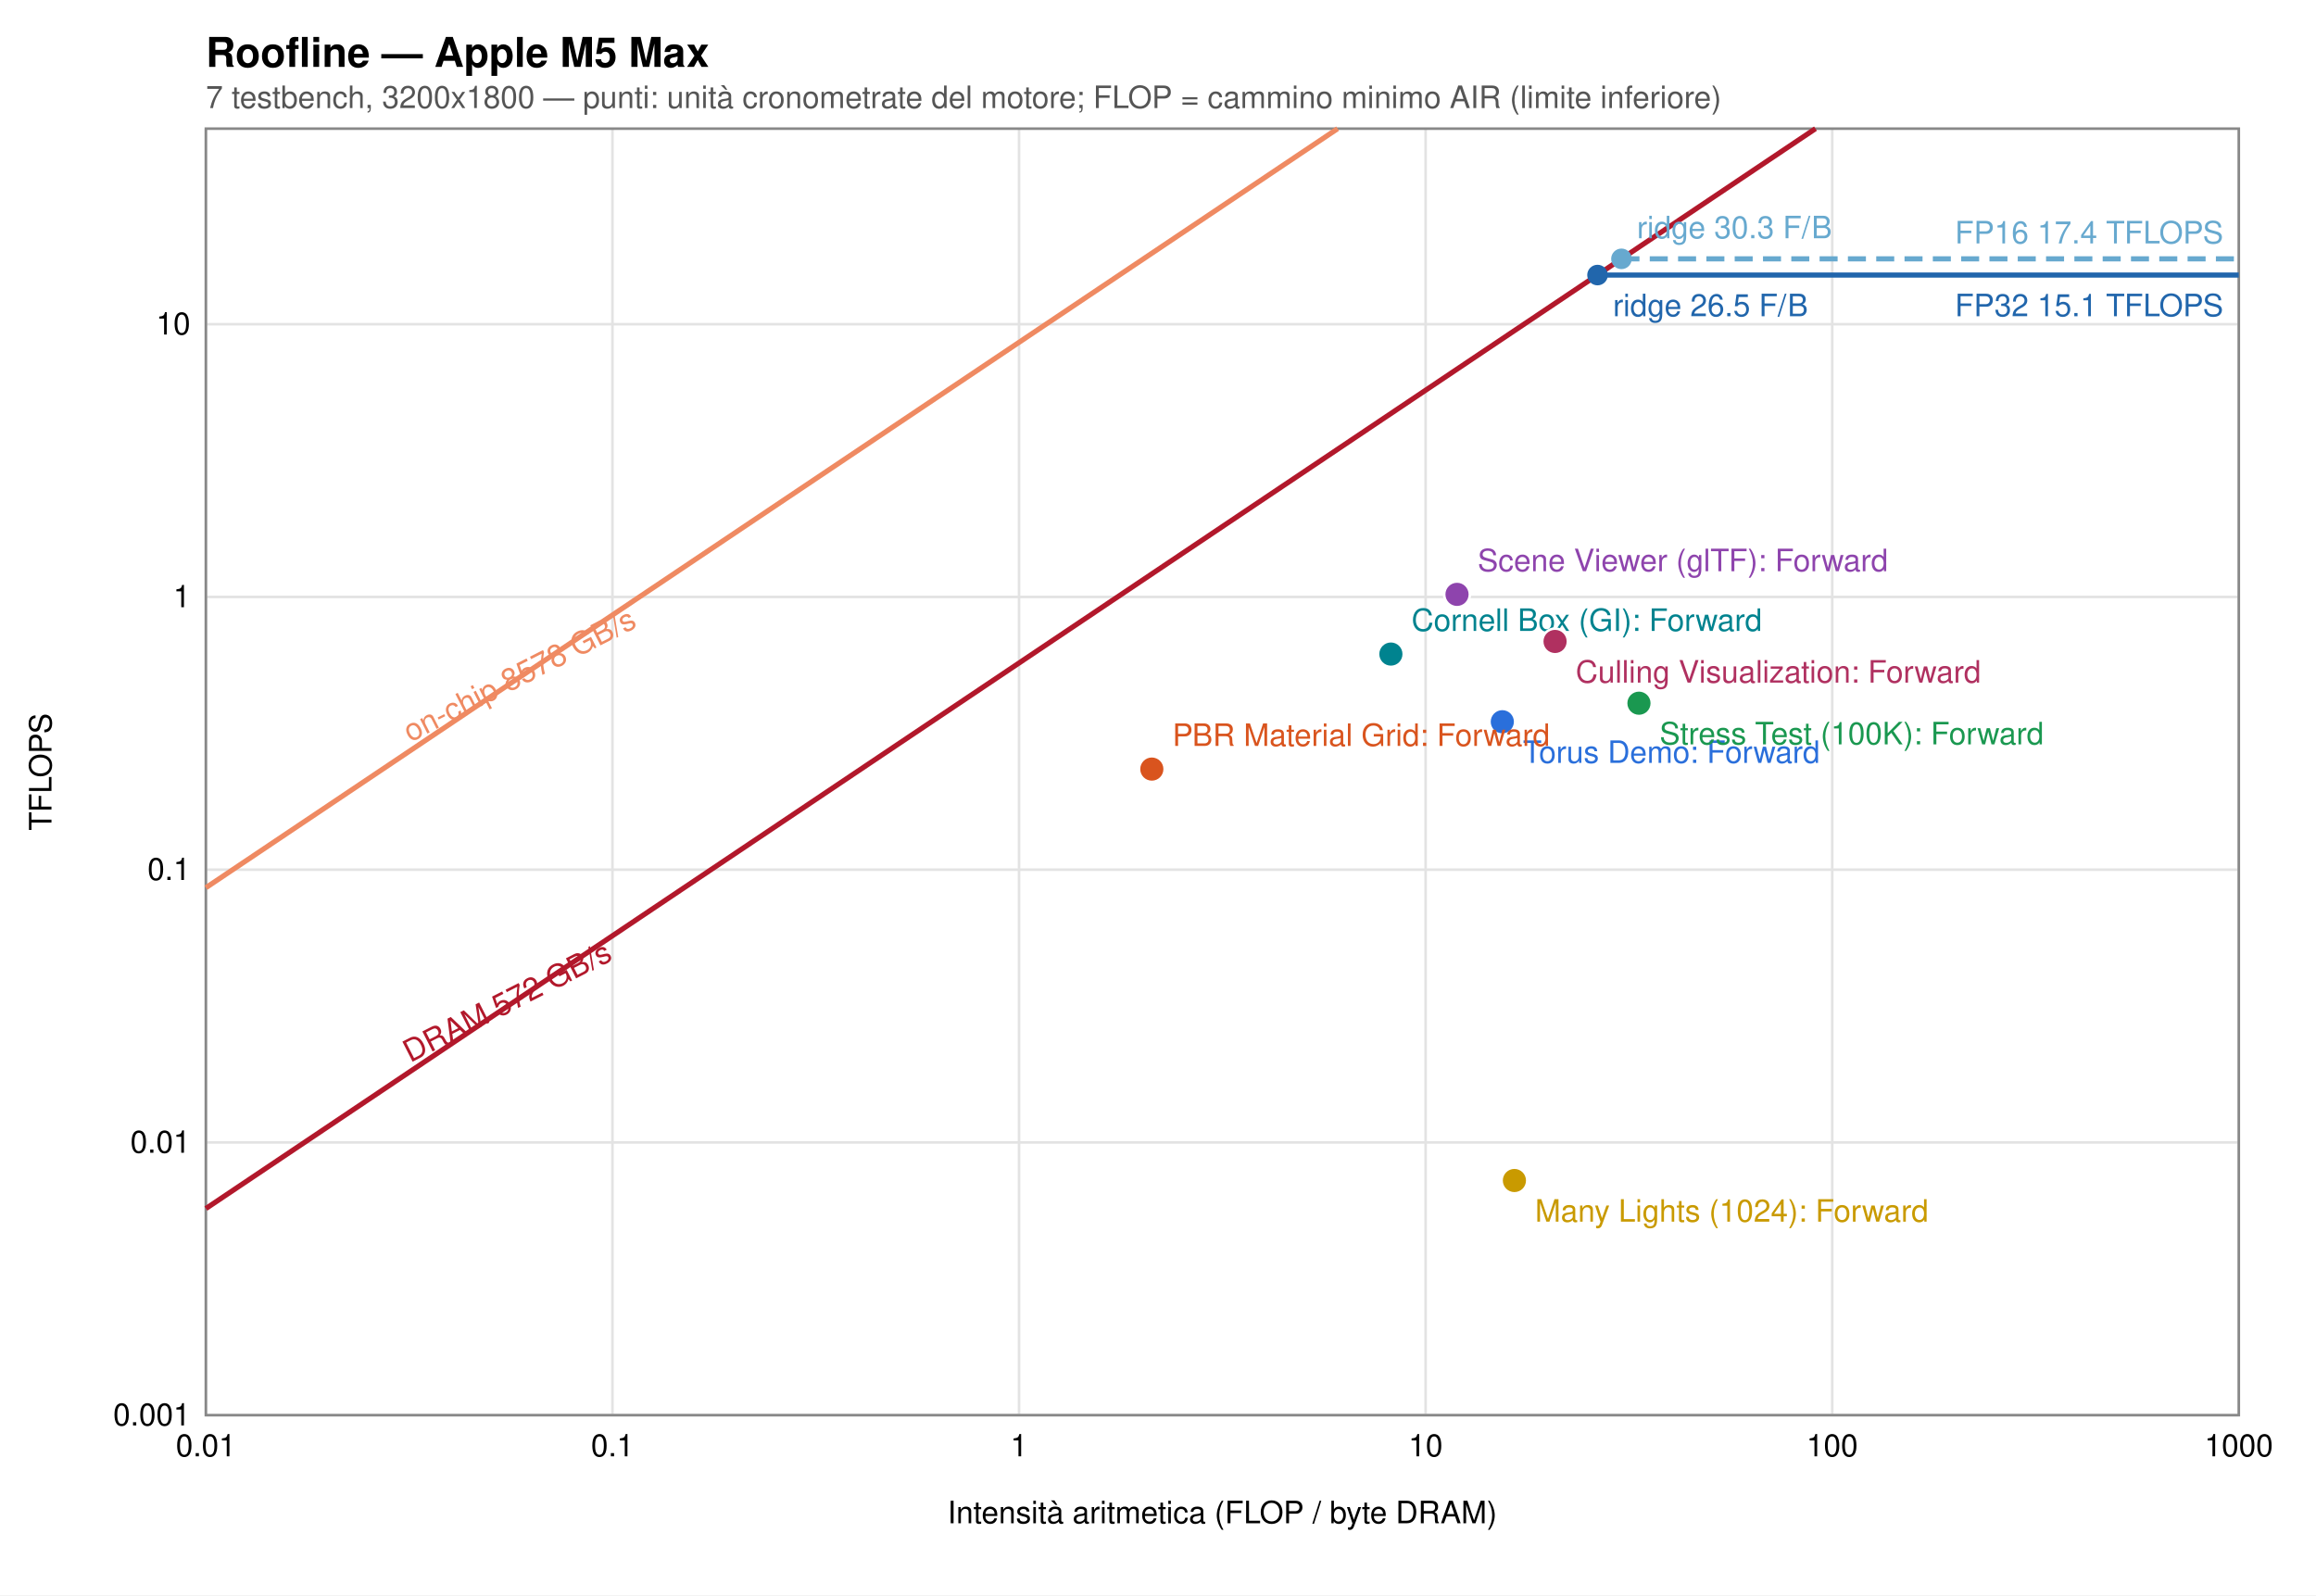
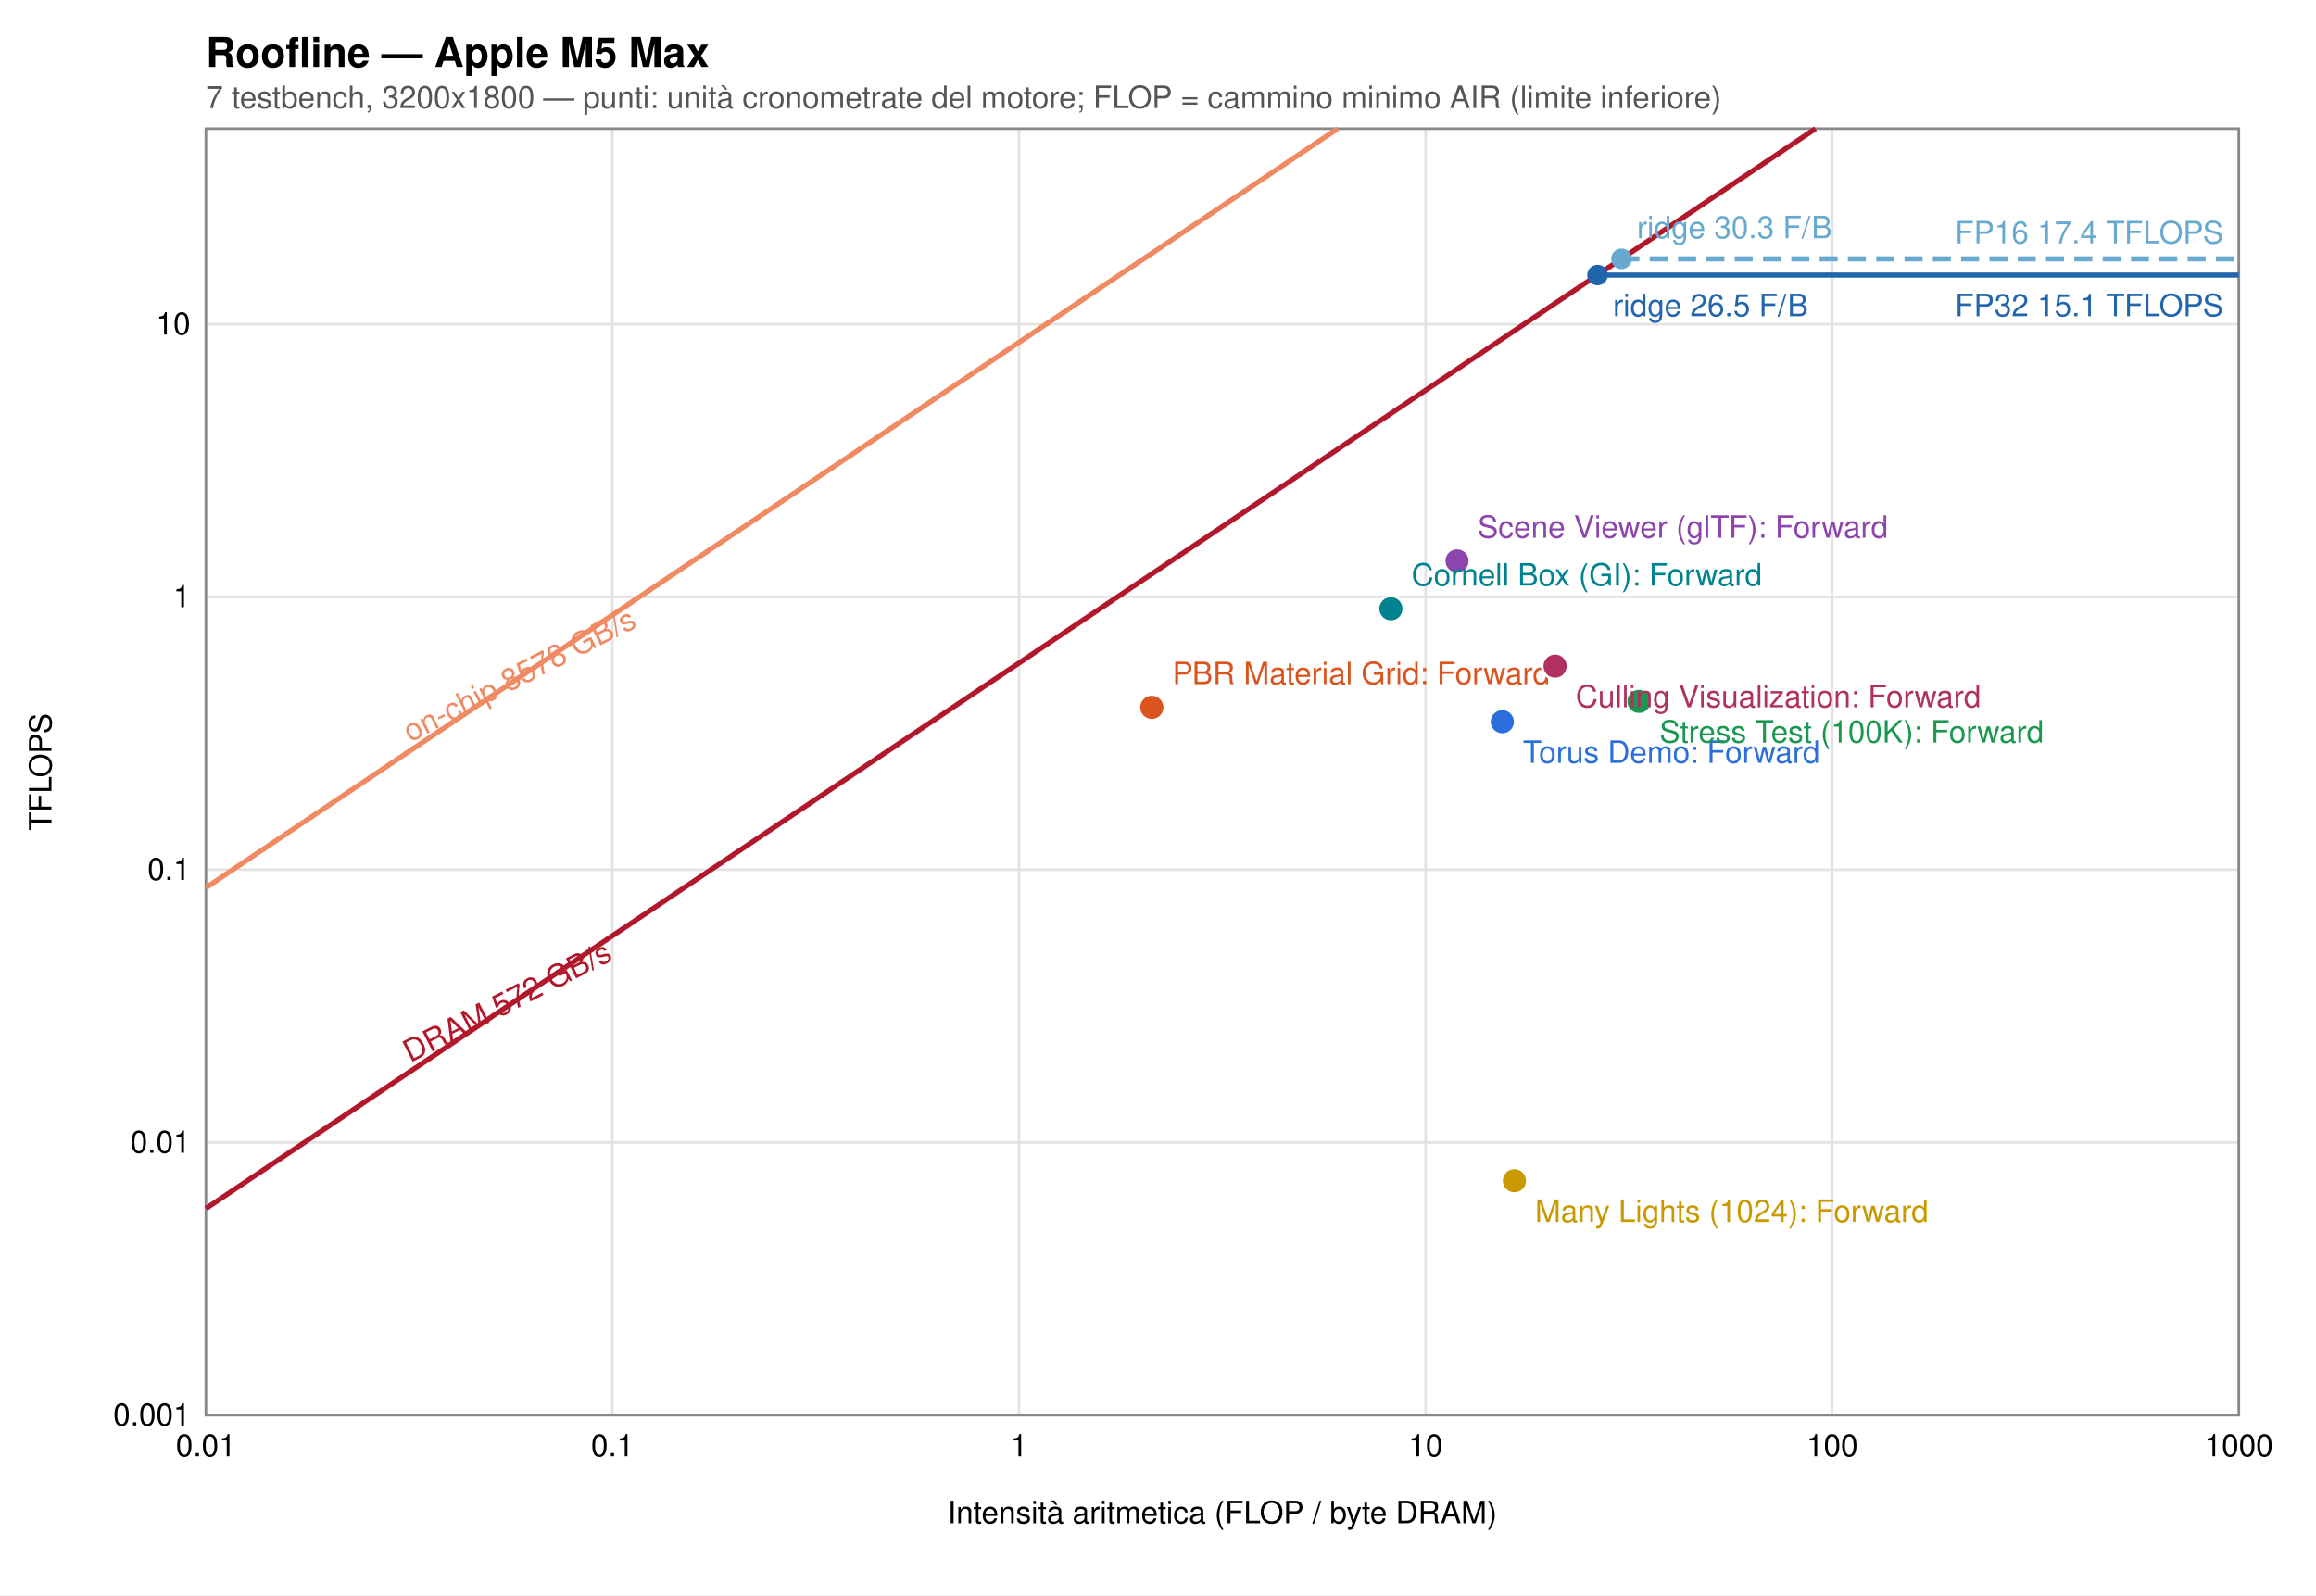
<svg xmlns="http://www.w3.org/2000/svg" viewBox="0 0 900 620" width="900" height="620" font-family="Helvetica, Arial, sans-serif" font-size="12">
  <rect width="900" height="620" fill="#ffffff" />
  <text x="80" y="26" font-size="16" font-weight="bold">Roofline — Apple M5 Max</text>
  <text x="80" y="42" fill="#555">7 testbench, 3200x1800 — punti: unità cronometrate del motore; FLOP = cammino minimo AIR (limite inferiore)</text>
  <line class="grid" x1="80.0" y1="50" x2="80.0" y2="550" stroke="#e3e3e3" />
  <text x="80.0" y="566" text-anchor="middle">0.01</text>
  <line class="grid" x1="238.0" y1="50" x2="238.0" y2="550" stroke="#e3e3e3" />
  <text x="238.0" y="566" text-anchor="middle">0.1</text>
  <line class="grid" x1="396.0" y1="50" x2="396.0" y2="550" stroke="#e3e3e3" />
  <text x="396.0" y="566" text-anchor="middle">1</text>
  <line class="grid" x1="554.0" y1="50" x2="554.0" y2="550" stroke="#e3e3e3" />
  <text x="554.0" y="566" text-anchor="middle">10</text>
  <line class="grid" x1="712.0" y1="50" x2="712.0" y2="550" stroke="#e3e3e3" />
  <text x="712.0" y="566" text-anchor="middle">100</text>
  <line class="grid" x1="870.0" y1="50" x2="870.0" y2="550" stroke="#e3e3e3" />
  <text x="870.0" y="566" text-anchor="middle">1000</text>
  <line class="grid" x1="80" y1="550.0" x2="870" y2="550.0" stroke="#e3e3e3" />
  <text x="74" y="554.0" text-anchor="end">0.001</text>
  <line class="grid" x1="80" y1="444.0" x2="870" y2="444.0" stroke="#e3e3e3" />
  <text x="74" y="448.0" text-anchor="end">0.01</text>
  <line class="grid" x1="80" y1="338.0" x2="870" y2="338.0" stroke="#e3e3e3" />
  <text x="74" y="342.0" text-anchor="end">0.1</text>
  <line class="grid" x1="80" y1="232.0" x2="870" y2="232.0" stroke="#e3e3e3" />
  <text x="74" y="236.0" text-anchor="end">1</text>
  <line class="grid" x1="80" y1="126.0" x2="870" y2="126.0" stroke="#e3e3e3" />
  <text x="74" y="130.0" text-anchor="end">10</text>
  <rect x="80" y="50" width="790" height="500" fill="none" stroke="#888" />
  <text x="475.0" y="592" text-anchor="middle">Intensità aritmetica (FLOP / byte DRAM)</text>
  <text transform="translate(20 300.0) rotate(-90)" text-anchor="middle">TFLOPS</text>
  <line class="roof-dram" x1="80.0" y1="469.7" x2="705.5" y2="50.0" stroke="#b2182b" stroke-width="2" />
  <text x="159.4" y="413.1" fill="#b2182b" transform="rotate(-27 159.4 413.1)">DRAM 572 GB/s</text>
  <line class="roof-onchip" x1="80.0" y1="345.0" x2="519.8" y2="50.0" stroke="#ef8a62" stroke-width="2" />
  <text x="159.4" y="288.5" fill="#ef8a62" transform="rotate(-27 159.4 288.5)">on-chip 8578 GB/s</text>
  <line class="roof-fp32" x1="620.8" y1="106.9" x2="870.0" y2="106.9" stroke="#2166ac" stroke-width="2" />
  <text x="864.0" y="122.9" fill="#2166ac" text-anchor="end">FP32 15.1 TFLOPS</text>
  <circle class="ridge" cx="620.8" cy="106.9" r="4" fill="#2166ac" />
  <text x="626.8" y="122.9" fill="#2166ac">ridge 26.5 F/B</text>
  <line class="roof-fp16" x1="630.1" y1="100.6" x2="870.0" y2="100.6" stroke="#67a9cf" stroke-width="2" stroke-dasharray="7 4" />
  <text x="864.0" y="94.6" fill="#67a9cf" text-anchor="end">FP16 17.4 TFLOPS</text>
  <circle class="ridge" cx="630.1" cy="100.6" r="4" fill="#67a9cf" />
  <text x="636.1" y="92.6" fill="#67a9cf">ridge 30.3 F/B</text>
  <circle class="unit" cx="583.8" cy="280.5" r="5" fill="#2a6fdb" stroke="#fff" />
  <text class="unit-label" x="591.8" y="296.5" fill="#2a6fdb">Torus Demo: Forward</text>
-   <circle class="unit" cx="447.6" cy="298.9" r="5" fill="#d9541e" stroke="#fff" />
-   <text class="unit-label" x="455.6" y="289.9" fill="#d9541e">PBR Material Grid: Forward</text>
-   <circle class="unit" cx="636.9" cy="273.3" r="5" fill="#1a9850" stroke="#fff" />
-   <text class="unit-label" x="644.9" y="289.3" fill="#1a9850">Stress Test (100K): Forward</text>
-   <circle class="unit" cx="566.2" cy="231.0" r="5" fill="#8e44ad" stroke="#fff" />
-   <text class="unit-label" x="574.2" y="222.0" fill="#8e44ad">Scene Viewer (glTF): Forward</text>
-   <circle class="unit" cx="588.5" cy="458.8" r="5" fill="#c99a00" stroke="#fff" />
-   <text class="unit-label" x="596.5" y="474.8" fill="#c99a00">Many Lights (1024): Forward</text>
-   <circle class="unit" cx="540.5" cy="254.2" r="5" fill="#00838f" stroke="#fff" />
-   <text class="unit-label" x="548.5" y="245.2" fill="#00838f">Cornell Box (GI): Forward</text>
-   <circle class="unit" cx="604.3" cy="249.3" r="5" fill="#b03060" stroke="#fff" />
-   <text class="unit-label" x="612.3" y="265.3" fill="#b03060">Culling Visualization: Forward</text>
+   <circle class="unit" cx="447.6" cy="274.9" r="5" fill="#d9541e" stroke="#fff" />
+   <text class="unit-label" x="455.6" y="265.9" fill="#d9541e">PBR Material Grid: Forward</text>
+   <circle class="unit" cx="636.9" cy="272.6" r="5" fill="#1a9850" stroke="#fff" />
+   <text class="unit-label" x="644.9" y="288.6" fill="#1a9850">Stress Test (100K): Forward</text>
+   <circle class="unit" cx="566.2" cy="218.0" r="5" fill="#8e44ad" stroke="#fff" />
+   <text class="unit-label" x="574.2" y="209.0" fill="#8e44ad">Scene Viewer (glTF): Forward</text>
+   <circle class="unit" cx="588.5" cy="458.9" r="5" fill="#c99a00" stroke="#fff" />
+   <text class="unit-label" x="596.5" y="474.9" fill="#c99a00">Many Lights (1024): Forward</text>
+   <circle class="unit" cx="540.5" cy="236.6" r="5" fill="#00838f" stroke="#fff" />
+   <text class="unit-label" x="548.5" y="227.6" fill="#00838f">Cornell Box (GI): Forward</text>
+   <circle class="unit" cx="604.3" cy="258.9" r="5" fill="#b03060" stroke="#fff" />
+   <text class="unit-label" x="612.3" y="274.9" fill="#b03060">Culling Visualization: Forward</text>
</svg>
